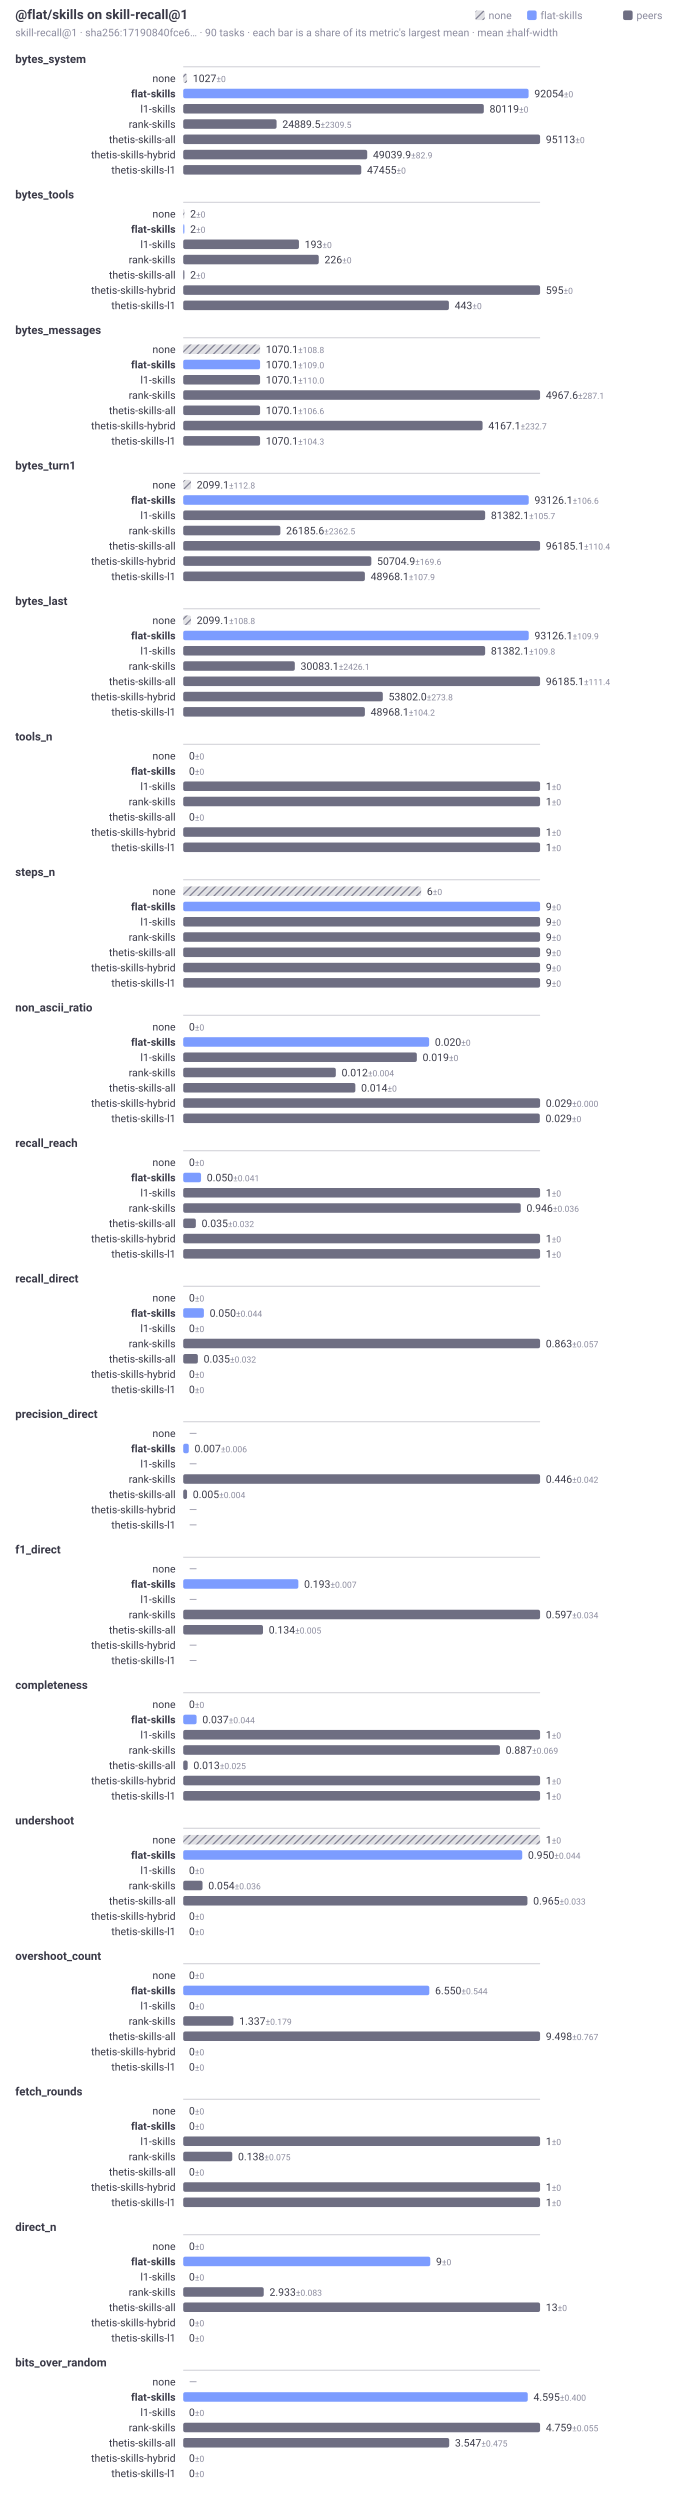
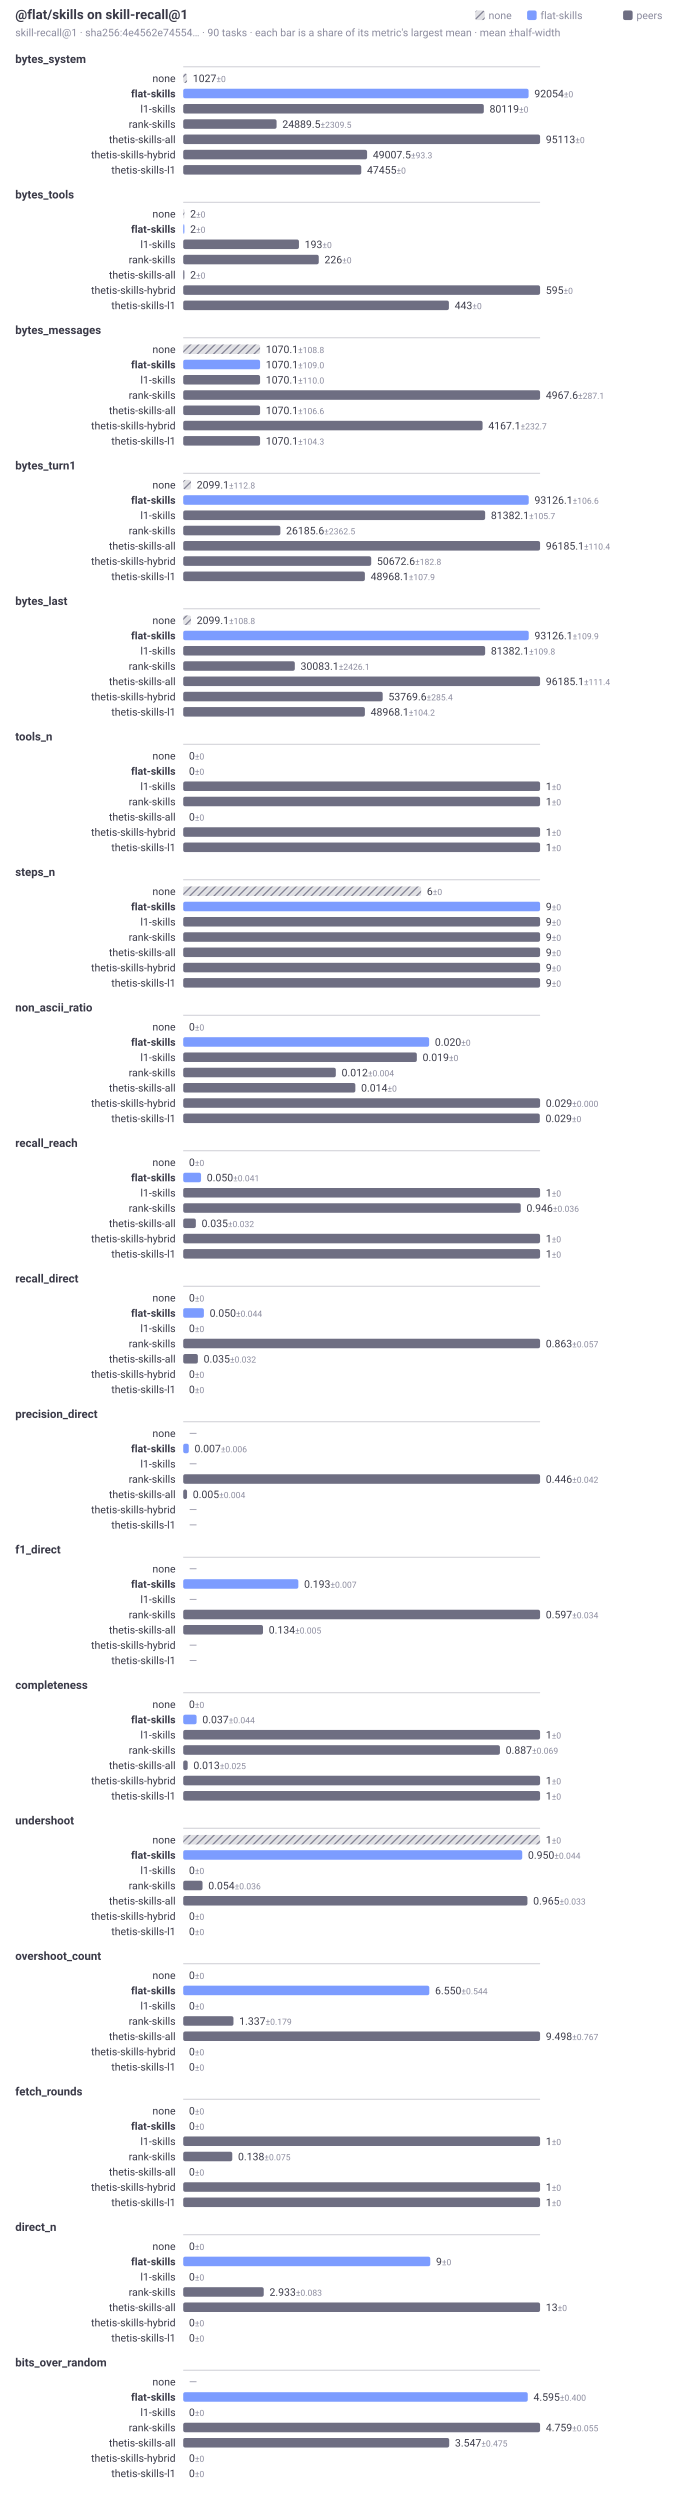
<svg xmlns="http://www.w3.org/2000/svg" width="720" height="2620" viewBox="0 0 720 2620" role="img" aria-labelledby="t d" font-family="system-ui, -apple-system, Segoe UI, Roboto, sans-serif">
  <style>.t{fill:#3a3a48}.f{fill:#8b8b9e}@media (prefers-color-scheme:dark){.t{fill:#d2d2dc}.f{fill:#9a9aae}}</style>
  <defs>
    <pattern id="hatch" width="6" height="6" patternUnits="userSpaceOnUse" patternTransform="rotate(45)">
      <rect width="6" height="6" fill="#6e6e82" fill-opacity="0.22" />
      <line x1="0" y1="0" x2="0" y2="6" stroke="#6e6e82" stroke-width="2" />
    </pattern>
  </defs>
  <text class="t" x="16" y="20" font-size="14" font-weight="600">@flat/skills on skill-recall@1</text>
-   <text class="f" x="16" y="38" font-size="11">skill-recall@1 · sha256:17190840fce6… · 90 tasks · each bar is a share of its metric's largest mean · mean ±half-width</text>
+   <text class="f" x="16" y="38" font-size="11">skill-recall@1 · sha256:4e4562e74554… · 90 tasks · each bar is a share of its metric's largest mean · mean ±half-width</text>
  <rect x="653" y="11" width="10" height="10" rx="2" fill="#6e6e82" />
  <text class="f" x="667" y="20" font-size="11">peers</text>
  <rect x="552.4" y="11" width="10" height="10" rx="2" fill="#7c9cff" />
  <text class="f" x="566.4" y="20" font-size="11">flat-skills</text>
  <rect x="498" y="11" width="10" height="10" rx="2" fill="url(#hatch)" />
  <text class="f" x="512" y="20" font-size="11">none</text>
  <text class="t" x="16" y="66" font-size="12" font-weight="600">bytes_system</text>
  <line x1="192" y1="70" x2="566" y2="70" stroke="#6e6e82" stroke-opacity="0.35" stroke-width="1" />
  <text class="t" x="184" y="86" font-size="11" text-anchor="end">none</text>
  <rect x="192" y="77" width="4.04" height="10" rx="2" fill="url(#hatch)" />
  <text class="t" x="202.04" y="86" font-size="11">1027<tspan class="f" font-size="9"> ±0</tspan>
  </text>
  <text class="t" x="184" y="102" font-size="11" text-anchor="end" font-weight="600">flat-skills</text>
  <rect x="192" y="93" width="361.97" height="10" rx="2" fill="#7c9cff" />
  <text class="t" x="559.97" y="102" font-size="11">92054<tspan class="f" font-size="9"> ±0</tspan>
  </text>
  <text class="t" x="184" y="118" font-size="11" text-anchor="end">l1-skills</text>
  <rect x="192" y="109" width="315.04" height="10" rx="2" fill="#6e6e82" />
  <text class="t" x="513.04" y="118" font-size="11">80119<tspan class="f" font-size="9"> ±0</tspan>
  </text>
  <text class="t" x="184" y="134" font-size="11" text-anchor="end">rank-skills</text>
  <rect x="192" y="125" width="97.87" height="10" rx="2" fill="#6e6e82" />
  <text class="t" x="295.87" y="134" font-size="11">24889.5<tspan class="f" font-size="9"> ±2309.5</tspan>
  </text>
  <text class="t" x="184" y="150" font-size="11" text-anchor="end">thetis-skills-all</text>
  <rect x="192" y="141" width="374" height="10" rx="2" fill="#6e6e82" />
  <text class="t" x="572" y="150" font-size="11">95113<tspan class="f" font-size="9"> ±0</tspan>
  </text>
  <text class="t" x="184" y="166" font-size="11" text-anchor="end">thetis-skills-hybrid</text>
-   <rect x="192" y="157" width="192.83" height="10" rx="2" fill="#6e6e82" />
-   <text class="t" x="390.83" y="166" font-size="11">49039.9<tspan class="f" font-size="9"> ±82.9</tspan>
+   <rect x="192" y="157" width="192.71" height="10" rx="2" fill="#6e6e82" />
+   <text class="t" x="390.71" y="166" font-size="11">49007.5<tspan class="f" font-size="9"> ±93.3</tspan>
  </text>
  <text class="t" x="184" y="182" font-size="11" text-anchor="end">thetis-skills-l1</text>
  <rect x="192" y="173" width="186.6" height="10" rx="2" fill="#6e6e82" />
  <text class="t" x="384.6" y="182" font-size="11">47455<tspan class="f" font-size="9"> ±0</tspan>
  </text>
  <text class="t" x="16" y="208" font-size="12" font-weight="600">bytes_tools</text>
  <line x1="192" y1="212" x2="566" y2="212" stroke="#6e6e82" stroke-opacity="0.35" stroke-width="1" />
  <text class="t" x="184" y="228" font-size="11" text-anchor="end">none</text>
  <rect x="192" y="219" width="1.26" height="10" rx="2" fill="url(#hatch)" />
  <text class="t" x="199.26" y="228" font-size="11">2<tspan class="f" font-size="9"> ±0</tspan>
  </text>
  <text class="t" x="184" y="244" font-size="11" text-anchor="end" font-weight="600">flat-skills</text>
  <rect x="192" y="235" width="1.26" height="10" rx="2" fill="#7c9cff" />
  <text class="t" x="199.26" y="244" font-size="11">2<tspan class="f" font-size="9"> ±0</tspan>
  </text>
  <text class="t" x="184" y="260" font-size="11" text-anchor="end">l1-skills</text>
  <rect x="192" y="251" width="121.31" height="10" rx="2" fill="#6e6e82" />
  <text class="t" x="319.31" y="260" font-size="11">193<tspan class="f" font-size="9"> ±0</tspan>
  </text>
  <text class="t" x="184" y="276" font-size="11" text-anchor="end">rank-skills</text>
  <rect x="192" y="267" width="142.06" height="10" rx="2" fill="#6e6e82" />
  <text class="t" x="340.06" y="276" font-size="11">226<tspan class="f" font-size="9"> ±0</tspan>
  </text>
  <text class="t" x="184" y="292" font-size="11" text-anchor="end">thetis-skills-all</text>
  <rect x="192" y="283" width="1.26" height="10" rx="2" fill="#6e6e82" />
  <text class="t" x="199.26" y="292" font-size="11">2<tspan class="f" font-size="9"> ±0</tspan>
  </text>
  <text class="t" x="184" y="308" font-size="11" text-anchor="end">thetis-skills-hybrid</text>
  <rect x="192" y="299" width="374" height="10" rx="2" fill="#6e6e82" />
  <text class="t" x="572" y="308" font-size="11">595<tspan class="f" font-size="9"> ±0</tspan>
  </text>
  <text class="t" x="184" y="324" font-size="11" text-anchor="end">thetis-skills-l1</text>
  <rect x="192" y="315" width="278.46" height="10" rx="2" fill="#6e6e82" />
  <text class="t" x="476.46" y="324" font-size="11">443<tspan class="f" font-size="9"> ±0</tspan>
  </text>
  <text class="t" x="16" y="350" font-size="12" font-weight="600">bytes_messages</text>
  <line x1="192" y1="354" x2="566" y2="354" stroke="#6e6e82" stroke-opacity="0.35" stroke-width="1" />
  <text class="t" x="184" y="370" font-size="11" text-anchor="end">none</text>
  <rect x="192" y="361" width="80.56" height="10" rx="2" fill="url(#hatch)" />
  <text class="t" x="278.56" y="370" font-size="11">1070.1<tspan class="f" font-size="9"> ±108.8</tspan>
  </text>
  <text class="t" x="184" y="386" font-size="11" text-anchor="end" font-weight="600">flat-skills</text>
  <rect x="192" y="377" width="80.56" height="10" rx="2" fill="#7c9cff" />
  <text class="t" x="278.56" y="386" font-size="11">1070.1<tspan class="f" font-size="9"> ±109.0</tspan>
  </text>
  <text class="t" x="184" y="402" font-size="11" text-anchor="end">l1-skills</text>
  <rect x="192" y="393" width="80.56" height="10" rx="2" fill="#6e6e82" />
  <text class="t" x="278.56" y="402" font-size="11">1070.1<tspan class="f" font-size="9"> ±110.0</tspan>
  </text>
  <text class="t" x="184" y="418" font-size="11" text-anchor="end">rank-skills</text>
  <rect x="192" y="409" width="374" height="10" rx="2" fill="#6e6e82" />
  <text class="t" x="572" y="418" font-size="11">4967.6<tspan class="f" font-size="9"> ±287.1</tspan>
  </text>
  <text class="t" x="184" y="434" font-size="11" text-anchor="end">thetis-skills-all</text>
  <rect x="192" y="425" width="80.56" height="10" rx="2" fill="#6e6e82" />
  <text class="t" x="278.56" y="434" font-size="11">1070.1<tspan class="f" font-size="9"> ±106.6</tspan>
  </text>
  <text class="t" x="184" y="450" font-size="11" text-anchor="end">thetis-skills-hybrid</text>
  <rect x="192" y="441" width="313.74" height="10" rx="2" fill="#6e6e82" />
  <text class="t" x="511.74" y="450" font-size="11">4167.1<tspan class="f" font-size="9"> ±232.7</tspan>
  </text>
  <text class="t" x="184" y="466" font-size="11" text-anchor="end">thetis-skills-l1</text>
  <rect x="192" y="457" width="80.56" height="10" rx="2" fill="#6e6e82" />
  <text class="t" x="278.56" y="466" font-size="11">1070.1<tspan class="f" font-size="9"> ±104.3</tspan>
  </text>
  <text class="t" x="16" y="492" font-size="12" font-weight="600">bytes_turn1</text>
  <line x1="192" y1="496" x2="566" y2="496" stroke="#6e6e82" stroke-opacity="0.35" stroke-width="1" />
  <text class="t" x="184" y="512" font-size="11" text-anchor="end">none</text>
  <rect x="192" y="503" width="8.16" height="10" rx="2" fill="url(#hatch)" />
  <text class="t" x="206.16" y="512" font-size="11">2099.1<tspan class="f" font-size="9"> ±112.8</tspan>
  </text>
  <text class="t" x="184" y="528" font-size="11" text-anchor="end" font-weight="600">flat-skills</text>
  <rect x="192" y="519" width="362.11" height="10" rx="2" fill="#7c9cff" />
  <text class="t" x="560.11" y="528" font-size="11">93126.1<tspan class="f" font-size="9"> ±106.6</tspan>
  </text>
  <text class="t" x="184" y="544" font-size="11" text-anchor="end">l1-skills</text>
  <rect x="192" y="535" width="316.44" height="10" rx="2" fill="#6e6e82" />
  <text class="t" x="514.44" y="544" font-size="11">81382.1<tspan class="f" font-size="9"> ±105.7</tspan>
  </text>
  <text class="t" x="184" y="560" font-size="11" text-anchor="end">rank-skills</text>
  <rect x="192" y="551" width="101.82" height="10" rx="2" fill="#6e6e82" />
  <text class="t" x="299.82" y="560" font-size="11">26185.6<tspan class="f" font-size="9"> ±2362.5</tspan>
  </text>
  <text class="t" x="184" y="576" font-size="11" text-anchor="end">thetis-skills-all</text>
  <rect x="192" y="567" width="374" height="10" rx="2" fill="#6e6e82" />
  <text class="t" x="572" y="576" font-size="11">96185.1<tspan class="f" font-size="9"> ±110.4</tspan>
  </text>
  <text class="t" x="184" y="592" font-size="11" text-anchor="end">thetis-skills-hybrid</text>
-   <rect x="192" y="583" width="197.16" height="10" rx="2" fill="#6e6e82" />
-   <text class="t" x="395.16" y="592" font-size="11">50704.9<tspan class="f" font-size="9"> ±169.6</tspan>
+   <rect x="192" y="583" width="197.03" height="10" rx="2" fill="#6e6e82" />
+   <text class="t" x="395.03" y="592" font-size="11">50672.6<tspan class="f" font-size="9"> ±182.8</tspan>
  </text>
  <text class="t" x="184" y="608" font-size="11" text-anchor="end">thetis-skills-l1</text>
  <rect x="192" y="599" width="190.4" height="10" rx="2" fill="#6e6e82" />
  <text class="t" x="388.4" y="608" font-size="11">48968.1<tspan class="f" font-size="9"> ±107.9</tspan>
  </text>
  <text class="t" x="16" y="634" font-size="12" font-weight="600">bytes_last</text>
  <line x1="192" y1="638" x2="566" y2="638" stroke="#6e6e82" stroke-opacity="0.35" stroke-width="1" />
  <text class="t" x="184" y="654" font-size="11" text-anchor="end">none</text>
  <rect x="192" y="645" width="8.16" height="10" rx="2" fill="url(#hatch)" />
  <text class="t" x="206.16" y="654" font-size="11">2099.1<tspan class="f" font-size="9"> ±108.8</tspan>
  </text>
  <text class="t" x="184" y="670" font-size="11" text-anchor="end" font-weight="600">flat-skills</text>
  <rect x="192" y="661" width="362.11" height="10" rx="2" fill="#7c9cff" />
  <text class="t" x="560.11" y="670" font-size="11">93126.1<tspan class="f" font-size="9"> ±109.9</tspan>
  </text>
  <text class="t" x="184" y="686" font-size="11" text-anchor="end">l1-skills</text>
  <rect x="192" y="677" width="316.44" height="10" rx="2" fill="#6e6e82" />
  <text class="t" x="514.44" y="686" font-size="11">81382.1<tspan class="f" font-size="9"> ±109.8</tspan>
  </text>
  <text class="t" x="184" y="702" font-size="11" text-anchor="end">rank-skills</text>
  <rect x="192" y="693" width="116.97" height="10" rx="2" fill="#6e6e82" />
  <text class="t" x="314.97" y="702" font-size="11">30083.1<tspan class="f" font-size="9"> ±2426.1</tspan>
  </text>
  <text class="t" x="184" y="718" font-size="11" text-anchor="end">thetis-skills-all</text>
  <rect x="192" y="709" width="374" height="10" rx="2" fill="#6e6e82" />
  <text class="t" x="572" y="718" font-size="11">96185.1<tspan class="f" font-size="9"> ±111.4</tspan>
  </text>
  <text class="t" x="184" y="734" font-size="11" text-anchor="end">thetis-skills-hybrid</text>
-   <rect x="192" y="725" width="209.2" height="10" rx="2" fill="#6e6e82" />
-   <text class="t" x="407.2" y="734" font-size="11">53802.0<tspan class="f" font-size="9"> ±273.8</tspan>
+   <rect x="192" y="725" width="209.07" height="10" rx="2" fill="#6e6e82" />
+   <text class="t" x="407.07" y="734" font-size="11">53769.6<tspan class="f" font-size="9"> ±285.4</tspan>
  </text>
  <text class="t" x="184" y="750" font-size="11" text-anchor="end">thetis-skills-l1</text>
  <rect x="192" y="741" width="190.4" height="10" rx="2" fill="#6e6e82" />
  <text class="t" x="388.4" y="750" font-size="11">48968.1<tspan class="f" font-size="9"> ±104.2</tspan>
  </text>
  <text class="t" x="16" y="776" font-size="12" font-weight="600">tools_n</text>
  <line x1="192" y1="780" x2="566" y2="780" stroke="#6e6e82" stroke-opacity="0.35" stroke-width="1" />
  <text class="t" x="184" y="796" font-size="11" text-anchor="end">none</text>
  <rect x="192" y="787" width="0" height="10" rx="2" fill="url(#hatch)" />
  <text class="t" x="198" y="796" font-size="11">0<tspan class="f" font-size="9"> ±0</tspan>
  </text>
  <text class="t" x="184" y="812" font-size="11" text-anchor="end" font-weight="600">flat-skills</text>
  <rect x="192" y="803" width="0" height="10" rx="2" fill="#7c9cff" />
  <text class="t" x="198" y="812" font-size="11">0<tspan class="f" font-size="9"> ±0</tspan>
  </text>
  <text class="t" x="184" y="828" font-size="11" text-anchor="end">l1-skills</text>
  <rect x="192" y="819" width="374" height="10" rx="2" fill="#6e6e82" />
  <text class="t" x="572" y="828" font-size="11">1<tspan class="f" font-size="9"> ±0</tspan>
  </text>
  <text class="t" x="184" y="844" font-size="11" text-anchor="end">rank-skills</text>
  <rect x="192" y="835" width="374" height="10" rx="2" fill="#6e6e82" />
  <text class="t" x="572" y="844" font-size="11">1<tspan class="f" font-size="9"> ±0</tspan>
  </text>
  <text class="t" x="184" y="860" font-size="11" text-anchor="end">thetis-skills-all</text>
  <rect x="192" y="851" width="0" height="10" rx="2" fill="#6e6e82" />
  <text class="t" x="198" y="860" font-size="11">0<tspan class="f" font-size="9"> ±0</tspan>
  </text>
  <text class="t" x="184" y="876" font-size="11" text-anchor="end">thetis-skills-hybrid</text>
  <rect x="192" y="867" width="374" height="10" rx="2" fill="#6e6e82" />
  <text class="t" x="572" y="876" font-size="11">1<tspan class="f" font-size="9"> ±0</tspan>
  </text>
  <text class="t" x="184" y="892" font-size="11" text-anchor="end">thetis-skills-l1</text>
  <rect x="192" y="883" width="374" height="10" rx="2" fill="#6e6e82" />
  <text class="t" x="572" y="892" font-size="11">1<tspan class="f" font-size="9"> ±0</tspan>
  </text>
  <text class="t" x="16" y="918" font-size="12" font-weight="600">steps_n</text>
  <line x1="192" y1="922" x2="566" y2="922" stroke="#6e6e82" stroke-opacity="0.35" stroke-width="1" />
  <text class="t" x="184" y="938" font-size="11" text-anchor="end">none</text>
  <rect x="192" y="929" width="249.33" height="10" rx="2" fill="url(#hatch)" />
  <text class="t" x="447.33" y="938" font-size="11">6<tspan class="f" font-size="9"> ±0</tspan>
  </text>
  <text class="t" x="184" y="954" font-size="11" text-anchor="end" font-weight="600">flat-skills</text>
  <rect x="192" y="945" width="374" height="10" rx="2" fill="#7c9cff" />
  <text class="t" x="572" y="954" font-size="11">9<tspan class="f" font-size="9"> ±0</tspan>
  </text>
  <text class="t" x="184" y="970" font-size="11" text-anchor="end">l1-skills</text>
  <rect x="192" y="961" width="374" height="10" rx="2" fill="#6e6e82" />
  <text class="t" x="572" y="970" font-size="11">9<tspan class="f" font-size="9"> ±0</tspan>
  </text>
  <text class="t" x="184" y="986" font-size="11" text-anchor="end">rank-skills</text>
  <rect x="192" y="977" width="374" height="10" rx="2" fill="#6e6e82" />
  <text class="t" x="572" y="986" font-size="11">9<tspan class="f" font-size="9"> ±0</tspan>
  </text>
  <text class="t" x="184" y="1002" font-size="11" text-anchor="end">thetis-skills-all</text>
  <rect x="192" y="993" width="374" height="10" rx="2" fill="#6e6e82" />
  <text class="t" x="572" y="1002" font-size="11">9<tspan class="f" font-size="9"> ±0</tspan>
  </text>
  <text class="t" x="184" y="1018" font-size="11" text-anchor="end">thetis-skills-hybrid</text>
  <rect x="192" y="1009" width="374" height="10" rx="2" fill="#6e6e82" />
  <text class="t" x="572" y="1018" font-size="11">9<tspan class="f" font-size="9"> ±0</tspan>
  </text>
  <text class="t" x="184" y="1034" font-size="11" text-anchor="end">thetis-skills-l1</text>
  <rect x="192" y="1025" width="374" height="10" rx="2" fill="#6e6e82" />
  <text class="t" x="572" y="1034" font-size="11">9<tspan class="f" font-size="9"> ±0</tspan>
  </text>
  <text class="t" x="16" y="1060" font-size="12" font-weight="600">non_ascii_ratio</text>
  <line x1="192" y1="1064" x2="566" y2="1064" stroke="#6e6e82" stroke-opacity="0.35" stroke-width="1" />
  <text class="t" x="184" y="1080" font-size="11" text-anchor="end">none</text>
  <rect x="192" y="1071" width="0" height="10" rx="2" fill="url(#hatch)" />
  <text class="t" x="198" y="1080" font-size="11">0<tspan class="f" font-size="9"> ±0</tspan>
  </text>
  <text class="t" x="184" y="1096" font-size="11" text-anchor="end" font-weight="600">flat-skills</text>
  <rect x="192" y="1087" width="257.73" height="10" rx="2" fill="#7c9cff" />
  <text class="t" x="455.73" y="1096" font-size="11">0.020<tspan class="f" font-size="9"> ±0</tspan>
  </text>
  <text class="t" x="184" y="1112" font-size="11" text-anchor="end">l1-skills</text>
  <rect x="192" y="1103" width="244.85" height="10" rx="2" fill="#6e6e82" />
  <text class="t" x="442.85" y="1112" font-size="11">0.019<tspan class="f" font-size="9"> ±0</tspan>
  </text>
  <text class="t" x="184" y="1128" font-size="11" text-anchor="end">rank-skills</text>
  <rect x="192" y="1119" width="159.94" height="10" rx="2" fill="#6e6e82" />
  <text class="t" x="357.94" y="1128" font-size="11">0.012<tspan class="f" font-size="9"> ±0.004</tspan>
  </text>
  <text class="t" x="184" y="1144" font-size="11" text-anchor="end">thetis-skills-all</text>
  <rect x="192" y="1135" width="180.41" height="10" rx="2" fill="#6e6e82" />
  <text class="t" x="378.41" y="1144" font-size="11">0.014<tspan class="f" font-size="9"> ±0</tspan>
  </text>
  <text class="t" x="184" y="1160" font-size="11" text-anchor="end">thetis-skills-hybrid</text>
  <rect x="192" y="1151" width="374" height="10" rx="2" fill="#6e6e82" />
  <text class="t" x="572" y="1160" font-size="11">0.029<tspan class="f" font-size="9"> ±0.000</tspan>
  </text>
  <text class="t" x="184" y="1176" font-size="11" text-anchor="end">thetis-skills-l1</text>
  <rect x="192" y="1167" width="373.71" height="10" rx="2" fill="#6e6e82" />
  <text class="t" x="571.71" y="1176" font-size="11">0.029<tspan class="f" font-size="9"> ±0</tspan>
  </text>
  <text class="t" x="16" y="1202" font-size="12" font-weight="600">recall_reach</text>
  <line x1="192" y1="1206" x2="566" y2="1206" stroke="#6e6e82" stroke-opacity="0.35" stroke-width="1" />
  <text class="t" x="184" y="1222" font-size="11" text-anchor="end">none</text>
  <rect x="192" y="1213" width="0" height="10" rx="2" fill="url(#hatch)" />
  <text class="t" x="198" y="1222" font-size="11">0<tspan class="f" font-size="9"> ±0</tspan>
  </text>
  <text class="t" x="184" y="1238" font-size="11" text-anchor="end" font-weight="600">flat-skills</text>
  <rect x="192" y="1229" width="18.7" height="10" rx="2" fill="#7c9cff" />
  <text class="t" x="216.7" y="1238" font-size="11">0.050<tspan class="f" font-size="9"> ±0.041</tspan>
  </text>
  <text class="t" x="184" y="1254" font-size="11" text-anchor="end">l1-skills</text>
  <rect x="192" y="1245" width="374" height="10" rx="2" fill="#6e6e82" />
  <text class="t" x="572" y="1254" font-size="11">1<tspan class="f" font-size="9"> ±0</tspan>
  </text>
  <text class="t" x="184" y="1270" font-size="11" text-anchor="end">rank-skills</text>
  <rect x="192" y="1261" width="353.74" height="10" rx="2" fill="#6e6e82" />
  <text class="t" x="551.74" y="1270" font-size="11">0.946<tspan class="f" font-size="9"> ±0.036</tspan>
  </text>
  <text class="t" x="184" y="1286" font-size="11" text-anchor="end">thetis-skills-all</text>
  <rect x="192" y="1277" width="13.25" height="10" rx="2" fill="#6e6e82" />
  <text class="t" x="211.25" y="1286" font-size="11">0.035<tspan class="f" font-size="9"> ±0.032</tspan>
  </text>
  <text class="t" x="184" y="1302" font-size="11" text-anchor="end">thetis-skills-hybrid</text>
  <rect x="192" y="1293" width="374" height="10" rx="2" fill="#6e6e82" />
  <text class="t" x="572" y="1302" font-size="11">1<tspan class="f" font-size="9"> ±0</tspan>
  </text>
  <text class="t" x="184" y="1318" font-size="11" text-anchor="end">thetis-skills-l1</text>
  <rect x="192" y="1309" width="374" height="10" rx="2" fill="#6e6e82" />
  <text class="t" x="572" y="1318" font-size="11">1<tspan class="f" font-size="9"> ±0</tspan>
  </text>
  <text class="t" x="16" y="1344" font-size="12" font-weight="600">recall_direct</text>
  <line x1="192" y1="1348" x2="566" y2="1348" stroke="#6e6e82" stroke-opacity="0.35" stroke-width="1" />
  <text class="t" x="184" y="1364" font-size="11" text-anchor="end">none</text>
  <rect x="192" y="1355" width="0" height="10" rx="2" fill="url(#hatch)" />
  <text class="t" x="198" y="1364" font-size="11">0<tspan class="f" font-size="9"> ±0</tspan>
  </text>
  <text class="t" x="184" y="1380" font-size="11" text-anchor="end" font-weight="600">flat-skills</text>
  <rect x="192" y="1371" width="21.68" height="10" rx="2" fill="#7c9cff" />
  <text class="t" x="219.68" y="1380" font-size="11">0.050<tspan class="f" font-size="9"> ±0.044</tspan>
  </text>
  <text class="t" x="184" y="1396" font-size="11" text-anchor="end">l1-skills</text>
  <rect x="192" y="1387" width="0" height="10" rx="2" fill="#6e6e82" />
  <text class="t" x="198" y="1396" font-size="11">0<tspan class="f" font-size="9"> ±0</tspan>
  </text>
  <text class="t" x="184" y="1412" font-size="11" text-anchor="end">rank-skills</text>
  <rect x="192" y="1403" width="374" height="10" rx="2" fill="#6e6e82" />
  <text class="t" x="572" y="1412" font-size="11">0.863<tspan class="f" font-size="9"> ±0.057</tspan>
  </text>
  <text class="t" x="184" y="1428" font-size="11" text-anchor="end">thetis-skills-all</text>
  <rect x="192" y="1419" width="15.36" height="10" rx="2" fill="#6e6e82" />
  <text class="t" x="213.36" y="1428" font-size="11">0.035<tspan class="f" font-size="9"> ±0.032</tspan>
  </text>
  <text class="t" x="184" y="1444" font-size="11" text-anchor="end">thetis-skills-hybrid</text>
  <rect x="192" y="1435" width="0" height="10" rx="2" fill="#6e6e82" />
  <text class="t" x="198" y="1444" font-size="11">0<tspan class="f" font-size="9"> ±0</tspan>
  </text>
  <text class="t" x="184" y="1460" font-size="11" text-anchor="end">thetis-skills-l1</text>
  <rect x="192" y="1451" width="0" height="10" rx="2" fill="#6e6e82" />
  <text class="t" x="198" y="1460" font-size="11">0<tspan class="f" font-size="9"> ±0</tspan>
  </text>
  <text class="t" x="16" y="1486" font-size="12" font-weight="600">precision_direct</text>
  <line x1="192" y1="1490" x2="566" y2="1490" stroke="#6e6e82" stroke-opacity="0.35" stroke-width="1" />
  <text class="t" x="184" y="1506" font-size="11" text-anchor="end">none</text>
  <rect x="192" y="1497" width="0" height="10" rx="2" fill="url(#hatch)" />
  <text class="f" x="198" y="1506" font-size="11">—</text>
  <text class="t" x="184" y="1522" font-size="11" text-anchor="end" font-weight="600">flat-skills</text>
  <rect x="192" y="1513" width="5.83" height="10" rx="2" fill="#7c9cff" />
  <text class="t" x="203.83" y="1522" font-size="11">0.007<tspan class="f" font-size="9"> ±0.006</tspan>
  </text>
  <text class="t" x="184" y="1538" font-size="11" text-anchor="end">l1-skills</text>
  <rect x="192" y="1529" width="0" height="10" rx="2" fill="#6e6e82" />
  <text class="f" x="198" y="1538" font-size="11">—</text>
  <text class="t" x="184" y="1554" font-size="11" text-anchor="end">rank-skills</text>
  <rect x="192" y="1545" width="374" height="10" rx="2" fill="#6e6e82" />
  <text class="t" x="572" y="1554" font-size="11">0.446<tspan class="f" font-size="9"> ±0.042</tspan>
  </text>
  <text class="t" x="184" y="1570" font-size="11" text-anchor="end">thetis-skills-all</text>
  <rect x="192" y="1561" width="4.03" height="10" rx="2" fill="#6e6e82" />
  <text class="t" x="202.03" y="1570" font-size="11">0.005<tspan class="f" font-size="9"> ±0.004</tspan>
  </text>
  <text class="t" x="184" y="1586" font-size="11" text-anchor="end">thetis-skills-hybrid</text>
  <rect x="192" y="1577" width="0" height="10" rx="2" fill="#6e6e82" />
  <text class="f" x="198" y="1586" font-size="11">—</text>
  <text class="t" x="184" y="1602" font-size="11" text-anchor="end">thetis-skills-l1</text>
  <rect x="192" y="1593" width="0" height="10" rx="2" fill="#6e6e82" />
  <text class="f" x="198" y="1602" font-size="11">—</text>
  <text class="t" x="16" y="1628" font-size="12" font-weight="600">f1_direct</text>
  <line x1="192" y1="1632" x2="566" y2="1632" stroke="#6e6e82" stroke-opacity="0.35" stroke-width="1" />
  <text class="t" x="184" y="1648" font-size="11" text-anchor="end">none</text>
  <rect x="192" y="1639" width="0" height="10" rx="2" fill="url(#hatch)" />
  <text class="f" x="198" y="1648" font-size="11">—</text>
  <text class="t" x="184" y="1664" font-size="11" text-anchor="end" font-weight="600">flat-skills</text>
  <rect x="192" y="1655" width="120.66" height="10" rx="2" fill="#7c9cff" />
  <text class="t" x="318.66" y="1664" font-size="11">0.193<tspan class="f" font-size="9"> ±0.007</tspan>
  </text>
  <text class="t" x="184" y="1680" font-size="11" text-anchor="end">l1-skills</text>
  <rect x="192" y="1671" width="0" height="10" rx="2" fill="#6e6e82" />
  <text class="f" x="198" y="1680" font-size="11">—</text>
  <text class="t" x="184" y="1696" font-size="11" text-anchor="end">rank-skills</text>
  <rect x="192" y="1687" width="374" height="10" rx="2" fill="#6e6e82" />
  <text class="t" x="572" y="1696" font-size="11">0.597<tspan class="f" font-size="9"> ±0.034</tspan>
  </text>
  <text class="t" x="184" y="1712" font-size="11" text-anchor="end">thetis-skills-all</text>
  <rect x="192" y="1703" width="83.63" height="10" rx="2" fill="#6e6e82" />
  <text class="t" x="281.63" y="1712" font-size="11">0.134<tspan class="f" font-size="9"> ±0.005</tspan>
  </text>
  <text class="t" x="184" y="1728" font-size="11" text-anchor="end">thetis-skills-hybrid</text>
  <rect x="192" y="1719" width="0" height="10" rx="2" fill="#6e6e82" />
  <text class="f" x="198" y="1728" font-size="11">—</text>
  <text class="t" x="184" y="1744" font-size="11" text-anchor="end">thetis-skills-l1</text>
  <rect x="192" y="1735" width="0" height="10" rx="2" fill="#6e6e82" />
  <text class="f" x="198" y="1744" font-size="11">—</text>
  <text class="t" x="16" y="1770" font-size="12" font-weight="600">completeness</text>
  <line x1="192" y1="1774" x2="566" y2="1774" stroke="#6e6e82" stroke-opacity="0.35" stroke-width="1" />
  <text class="t" x="184" y="1790" font-size="11" text-anchor="end">none</text>
  <rect x="192" y="1781" width="0" height="10" rx="2" fill="url(#hatch)" />
  <text class="t" x="198" y="1790" font-size="11">0<tspan class="f" font-size="9"> ±0</tspan>
  </text>
  <text class="t" x="184" y="1806" font-size="11" text-anchor="end" font-weight="600">flat-skills</text>
  <rect x="192" y="1797" width="14.03" height="10" rx="2" fill="#7c9cff" />
  <text class="t" x="212.03" y="1806" font-size="11">0.037<tspan class="f" font-size="9"> ±0.044</tspan>
  </text>
  <text class="t" x="184" y="1822" font-size="11" text-anchor="end">l1-skills</text>
  <rect x="192" y="1813" width="374" height="10" rx="2" fill="#6e6e82" />
  <text class="t" x="572" y="1822" font-size="11">1<tspan class="f" font-size="9"> ±0</tspan>
  </text>
  <text class="t" x="184" y="1838" font-size="11" text-anchor="end">rank-skills</text>
  <rect x="192" y="1829" width="331.93" height="10" rx="2" fill="#6e6e82" />
  <text class="t" x="529.92" y="1838" font-size="11">0.887<tspan class="f" font-size="9"> ±0.069</tspan>
  </text>
  <text class="t" x="184" y="1854" font-size="11" text-anchor="end">thetis-skills-all</text>
  <rect x="192" y="1845" width="4.68" height="10" rx="2" fill="#6e6e82" />
  <text class="t" x="202.68" y="1854" font-size="11">0.013<tspan class="f" font-size="9"> ±0.025</tspan>
  </text>
  <text class="t" x="184" y="1870" font-size="11" text-anchor="end">thetis-skills-hybrid</text>
  <rect x="192" y="1861" width="374" height="10" rx="2" fill="#6e6e82" />
  <text class="t" x="572" y="1870" font-size="11">1<tspan class="f" font-size="9"> ±0</tspan>
  </text>
  <text class="t" x="184" y="1886" font-size="11" text-anchor="end">thetis-skills-l1</text>
  <rect x="192" y="1877" width="374" height="10" rx="2" fill="#6e6e82" />
  <text class="t" x="572" y="1886" font-size="11">1<tspan class="f" font-size="9"> ±0</tspan>
  </text>
  <text class="t" x="16" y="1912" font-size="12" font-weight="600">undershoot</text>
  <line x1="192" y1="1916" x2="566" y2="1916" stroke="#6e6e82" stroke-opacity="0.35" stroke-width="1" />
  <text class="t" x="184" y="1932" font-size="11" text-anchor="end">none</text>
  <rect x="192" y="1923" width="374" height="10" rx="2" fill="url(#hatch)" />
  <text class="t" x="572" y="1932" font-size="11">1<tspan class="f" font-size="9"> ±0</tspan>
  </text>
  <text class="t" x="184" y="1948" font-size="11" text-anchor="end" font-weight="600">flat-skills</text>
  <rect x="192" y="1939" width="355.3" height="10" rx="2" fill="#7c9cff" />
  <text class="t" x="553.3" y="1948" font-size="11">0.950<tspan class="f" font-size="9"> ±0.044</tspan>
  </text>
  <text class="t" x="184" y="1964" font-size="11" text-anchor="end">l1-skills</text>
  <rect x="192" y="1955" width="0" height="10" rx="2" fill="#6e6e82" />
  <text class="t" x="198" y="1964" font-size="11">0<tspan class="f" font-size="9"> ±0</tspan>
  </text>
  <text class="t" x="184" y="1980" font-size="11" text-anchor="end">rank-skills</text>
  <rect x="192" y="1971" width="20.26" height="10" rx="2" fill="#6e6e82" />
  <text class="t" x="218.26" y="1980" font-size="11">0.054<tspan class="f" font-size="9"> ±0.036</tspan>
  </text>
  <text class="t" x="184" y="1996" font-size="11" text-anchor="end">thetis-skills-all</text>
  <rect x="192" y="1987" width="360.75" height="10" rx="2" fill="#6e6e82" />
  <text class="t" x="558.75" y="1996" font-size="11">0.965<tspan class="f" font-size="9"> ±0.033</tspan>
  </text>
  <text class="t" x="184" y="2012" font-size="11" text-anchor="end">thetis-skills-hybrid</text>
  <rect x="192" y="2003" width="0" height="10" rx="2" fill="#6e6e82" />
  <text class="t" x="198" y="2012" font-size="11">0<tspan class="f" font-size="9"> ±0</tspan>
  </text>
  <text class="t" x="184" y="2028" font-size="11" text-anchor="end">thetis-skills-l1</text>
  <rect x="192" y="2019" width="0" height="10" rx="2" fill="#6e6e82" />
  <text class="t" x="198" y="2028" font-size="11">0<tspan class="f" font-size="9"> ±0</tspan>
  </text>
  <text class="t" x="16" y="2054" font-size="12" font-weight="600">overshoot_count</text>
  <line x1="192" y1="2058" x2="566" y2="2058" stroke="#6e6e82" stroke-opacity="0.35" stroke-width="1" />
  <text class="t" x="184" y="2074" font-size="11" text-anchor="end">none</text>
  <rect x="192" y="2065" width="0" height="10" rx="2" fill="url(#hatch)" />
  <text class="t" x="198" y="2074" font-size="11">0<tspan class="f" font-size="9"> ±0</tspan>
  </text>
  <text class="t" x="184" y="2090" font-size="11" text-anchor="end" font-weight="600">flat-skills</text>
  <rect x="192" y="2081" width="257.92" height="10" rx="2" fill="#7c9cff" />
  <text class="t" x="455.92" y="2090" font-size="11">6.550<tspan class="f" font-size="9"> ±0.544</tspan>
  </text>
  <text class="t" x="184" y="2106" font-size="11" text-anchor="end">l1-skills</text>
  <rect x="192" y="2097" width="0" height="10" rx="2" fill="#6e6e82" />
  <text class="t" x="198" y="2106" font-size="11">0<tspan class="f" font-size="9"> ±0</tspan>
  </text>
  <text class="t" x="184" y="2122" font-size="11" text-anchor="end">rank-skills</text>
  <rect x="192" y="2113" width="52.67" height="10" rx="2" fill="#6e6e82" />
  <text class="t" x="250.67" y="2122" font-size="11">1.337<tspan class="f" font-size="9"> ±0.179</tspan>
  </text>
  <text class="t" x="184" y="2138" font-size="11" text-anchor="end">thetis-skills-all</text>
  <rect x="192" y="2129" width="374" height="10" rx="2" fill="#6e6e82" />
  <text class="t" x="572" y="2138" font-size="11">9.498<tspan class="f" font-size="9"> ±0.767</tspan>
  </text>
  <text class="t" x="184" y="2154" font-size="11" text-anchor="end">thetis-skills-hybrid</text>
  <rect x="192" y="2145" width="0" height="10" rx="2" fill="#6e6e82" />
  <text class="t" x="198" y="2154" font-size="11">0<tspan class="f" font-size="9"> ±0</tspan>
  </text>
  <text class="t" x="184" y="2170" font-size="11" text-anchor="end">thetis-skills-l1</text>
  <rect x="192" y="2161" width="0" height="10" rx="2" fill="#6e6e82" />
  <text class="t" x="198" y="2170" font-size="11">0<tspan class="f" font-size="9"> ±0</tspan>
  </text>
  <text class="t" x="16" y="2196" font-size="12" font-weight="600">fetch_rounds</text>
  <line x1="192" y1="2200" x2="566" y2="2200" stroke="#6e6e82" stroke-opacity="0.35" stroke-width="1" />
  <text class="t" x="184" y="2216" font-size="11" text-anchor="end">none</text>
  <rect x="192" y="2207" width="0" height="10" rx="2" fill="url(#hatch)" />
  <text class="t" x="198" y="2216" font-size="11">0<tspan class="f" font-size="9"> ±0</tspan>
  </text>
  <text class="t" x="184" y="2232" font-size="11" text-anchor="end" font-weight="600">flat-skills</text>
  <rect x="192" y="2223" width="0" height="10" rx="2" fill="#7c9cff" />
  <text class="t" x="198" y="2232" font-size="11">0<tspan class="f" font-size="9"> ±0</tspan>
  </text>
  <text class="t" x="184" y="2248" font-size="11" text-anchor="end">l1-skills</text>
  <rect x="192" y="2239" width="374" height="10" rx="2" fill="#6e6e82" />
  <text class="t" x="572" y="2248" font-size="11">1<tspan class="f" font-size="9"> ±0</tspan>
  </text>
  <text class="t" x="184" y="2264" font-size="11" text-anchor="end">rank-skills</text>
  <rect x="192" y="2255" width="51.43" height="10" rx="2" fill="#6e6e82" />
  <text class="t" x="249.43" y="2264" font-size="11">0.138<tspan class="f" font-size="9"> ±0.075</tspan>
  </text>
  <text class="t" x="184" y="2280" font-size="11" text-anchor="end">thetis-skills-all</text>
  <rect x="192" y="2271" width="0" height="10" rx="2" fill="#6e6e82" />
  <text class="t" x="198" y="2280" font-size="11">0<tspan class="f" font-size="9"> ±0</tspan>
  </text>
  <text class="t" x="184" y="2296" font-size="11" text-anchor="end">thetis-skills-hybrid</text>
  <rect x="192" y="2287" width="374" height="10" rx="2" fill="#6e6e82" />
  <text class="t" x="572" y="2296" font-size="11">1<tspan class="f" font-size="9"> ±0</tspan>
  </text>
  <text class="t" x="184" y="2312" font-size="11" text-anchor="end">thetis-skills-l1</text>
  <rect x="192" y="2303" width="374" height="10" rx="2" fill="#6e6e82" />
  <text class="t" x="572" y="2312" font-size="11">1<tspan class="f" font-size="9"> ±0</tspan>
  </text>
  <text class="t" x="16" y="2338" font-size="12" font-weight="600">direct_n</text>
  <line x1="192" y1="2342" x2="566" y2="2342" stroke="#6e6e82" stroke-opacity="0.35" stroke-width="1" />
  <text class="t" x="184" y="2358" font-size="11" text-anchor="end">none</text>
  <rect x="192" y="2349" width="0" height="10" rx="2" fill="url(#hatch)" />
  <text class="t" x="198" y="2358" font-size="11">0<tspan class="f" font-size="9"> ±0</tspan>
  </text>
  <text class="t" x="184" y="2374" font-size="11" text-anchor="end" font-weight="600">flat-skills</text>
  <rect x="192" y="2365" width="258.92" height="10" rx="2" fill="#7c9cff" />
  <text class="t" x="456.92" y="2374" font-size="11">9<tspan class="f" font-size="9"> ±0</tspan>
  </text>
  <text class="t" x="184" y="2390" font-size="11" text-anchor="end">l1-skills</text>
  <rect x="192" y="2381" width="0" height="10" rx="2" fill="#6e6e82" />
  <text class="t" x="198" y="2390" font-size="11">0<tspan class="f" font-size="9"> ±0</tspan>
  </text>
  <text class="t" x="184" y="2406" font-size="11" text-anchor="end">rank-skills</text>
  <rect x="192" y="2397" width="84.39" height="10" rx="2" fill="#6e6e82" />
  <text class="t" x="282.39" y="2406" font-size="11">2.933<tspan class="f" font-size="9"> ±0.083</tspan>
  </text>
  <text class="t" x="184" y="2422" font-size="11" text-anchor="end">thetis-skills-all</text>
  <rect x="192" y="2413" width="374" height="10" rx="2" fill="#6e6e82" />
  <text class="t" x="572" y="2422" font-size="11">13<tspan class="f" font-size="9"> ±0</tspan>
  </text>
  <text class="t" x="184" y="2438" font-size="11" text-anchor="end">thetis-skills-hybrid</text>
  <rect x="192" y="2429" width="0" height="10" rx="2" fill="#6e6e82" />
  <text class="t" x="198" y="2438" font-size="11">0<tspan class="f" font-size="9"> ±0</tspan>
  </text>
  <text class="t" x="184" y="2454" font-size="11" text-anchor="end">thetis-skills-l1</text>
  <rect x="192" y="2445" width="0" height="10" rx="2" fill="#6e6e82" />
  <text class="t" x="198" y="2454" font-size="11">0<tspan class="f" font-size="9"> ±0</tspan>
  </text>
  <text class="t" x="16" y="2480" font-size="12" font-weight="600">bits_over_random</text>
  <line x1="192" y1="2484" x2="566" y2="2484" stroke="#6e6e82" stroke-opacity="0.35" stroke-width="1" />
  <text class="t" x="184" y="2500" font-size="11" text-anchor="end">none</text>
  <rect x="192" y="2491" width="0" height="10" rx="2" fill="url(#hatch)" />
  <text class="f" x="198" y="2500" font-size="11">—</text>
  <text class="t" x="184" y="2516" font-size="11" text-anchor="end" font-weight="600">flat-skills</text>
  <rect x="192" y="2507" width="361.09" height="10" rx="2" fill="#7c9cff" />
  <text class="t" x="559.09" y="2516" font-size="11">4.595<tspan class="f" font-size="9"> ±0.400</tspan>
  </text>
  <text class="t" x="184" y="2532" font-size="11" text-anchor="end">l1-skills</text>
  <rect x="192" y="2523" width="0" height="10" rx="2" fill="#6e6e82" />
  <text class="t" x="198" y="2532" font-size="11">0<tspan class="f" font-size="9"> ±0</tspan>
  </text>
  <text class="t" x="184" y="2548" font-size="11" text-anchor="end">rank-skills</text>
  <rect x="192" y="2539" width="374" height="10" rx="2" fill="#6e6e82" />
  <text class="t" x="572" y="2548" font-size="11">4.759<tspan class="f" font-size="9"> ±0.055</tspan>
  </text>
  <text class="t" x="184" y="2564" font-size="11" text-anchor="end">thetis-skills-all</text>
  <rect x="192" y="2555" width="278.77" height="10" rx="2" fill="#6e6e82" />
  <text class="t" x="476.77" y="2564" font-size="11">3.547<tspan class="f" font-size="9"> ±0.475</tspan>
  </text>
  <text class="t" x="184" y="2580" font-size="11" text-anchor="end">thetis-skills-hybrid</text>
  <rect x="192" y="2571" width="0" height="10" rx="2" fill="#6e6e82" />
  <text class="t" x="198" y="2580" font-size="11">0<tspan class="f" font-size="9"> ±0</tspan>
  </text>
  <text class="t" x="184" y="2596" font-size="11" text-anchor="end">thetis-skills-l1</text>
  <rect x="192" y="2587" width="0" height="10" rx="2" fill="#6e6e82" />
  <text class="t" x="198" y="2596" font-size="11">0<tspan class="f" font-size="9"> ±0</tspan>
  </text>
</svg>
